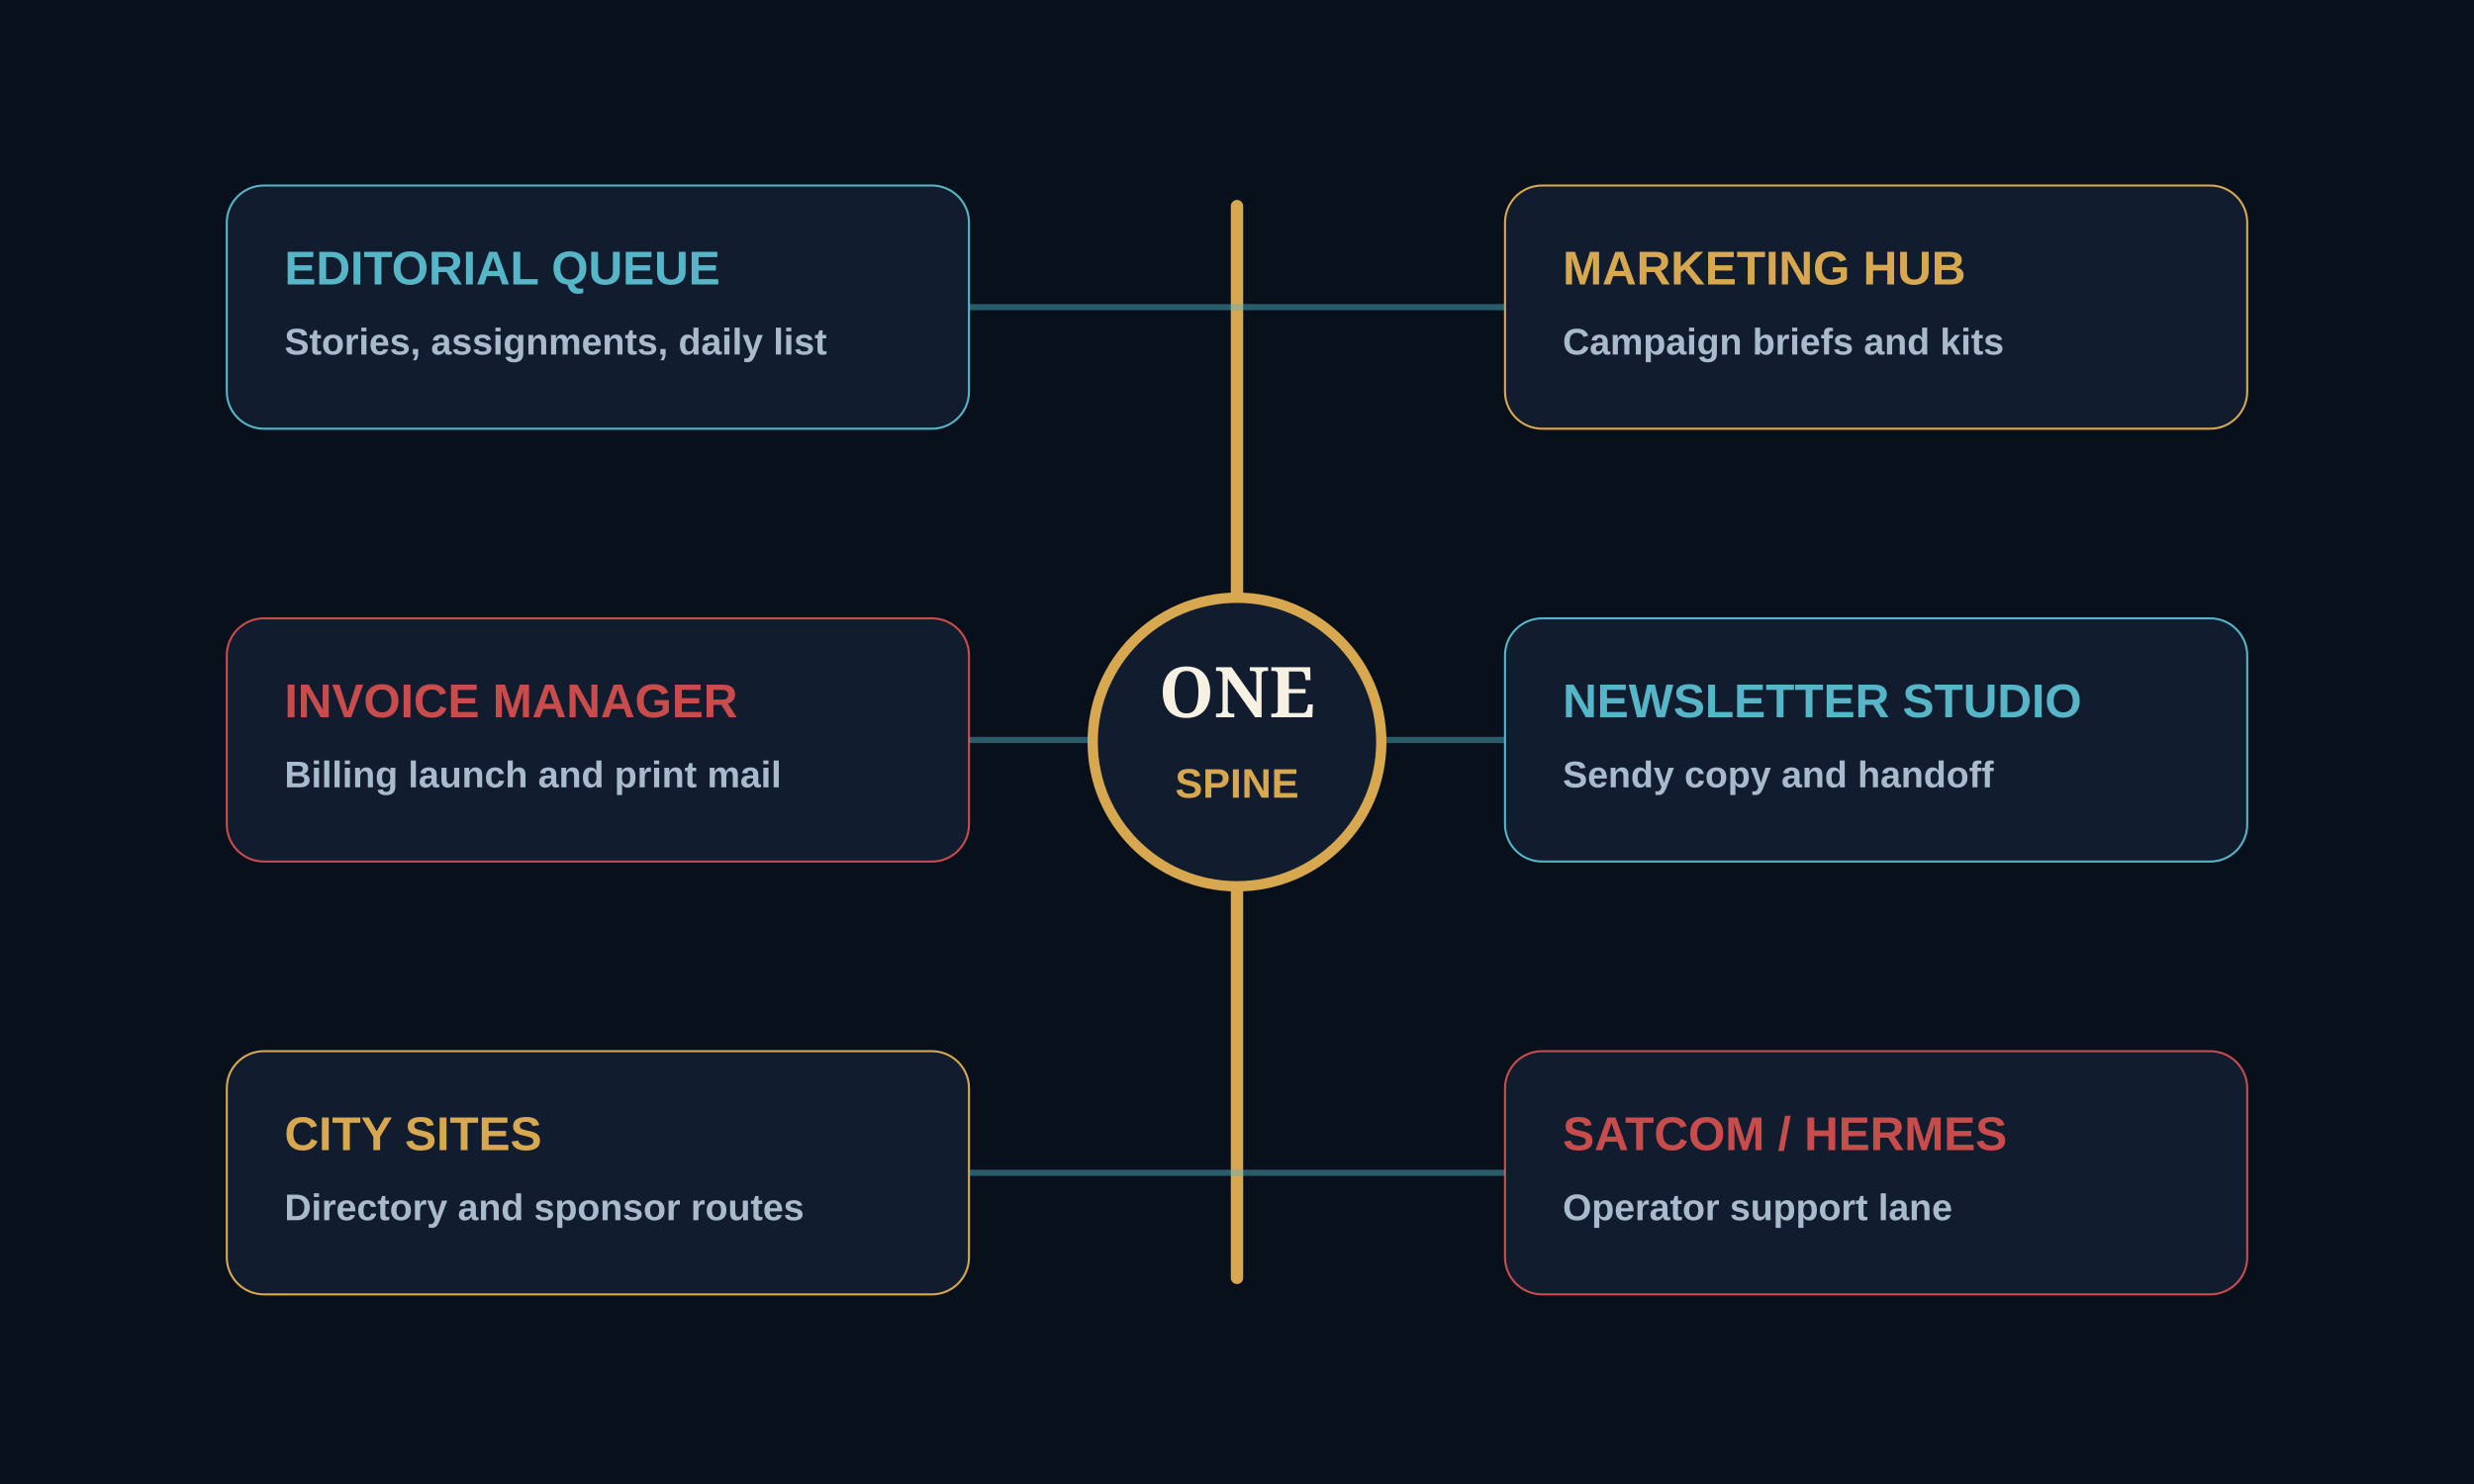
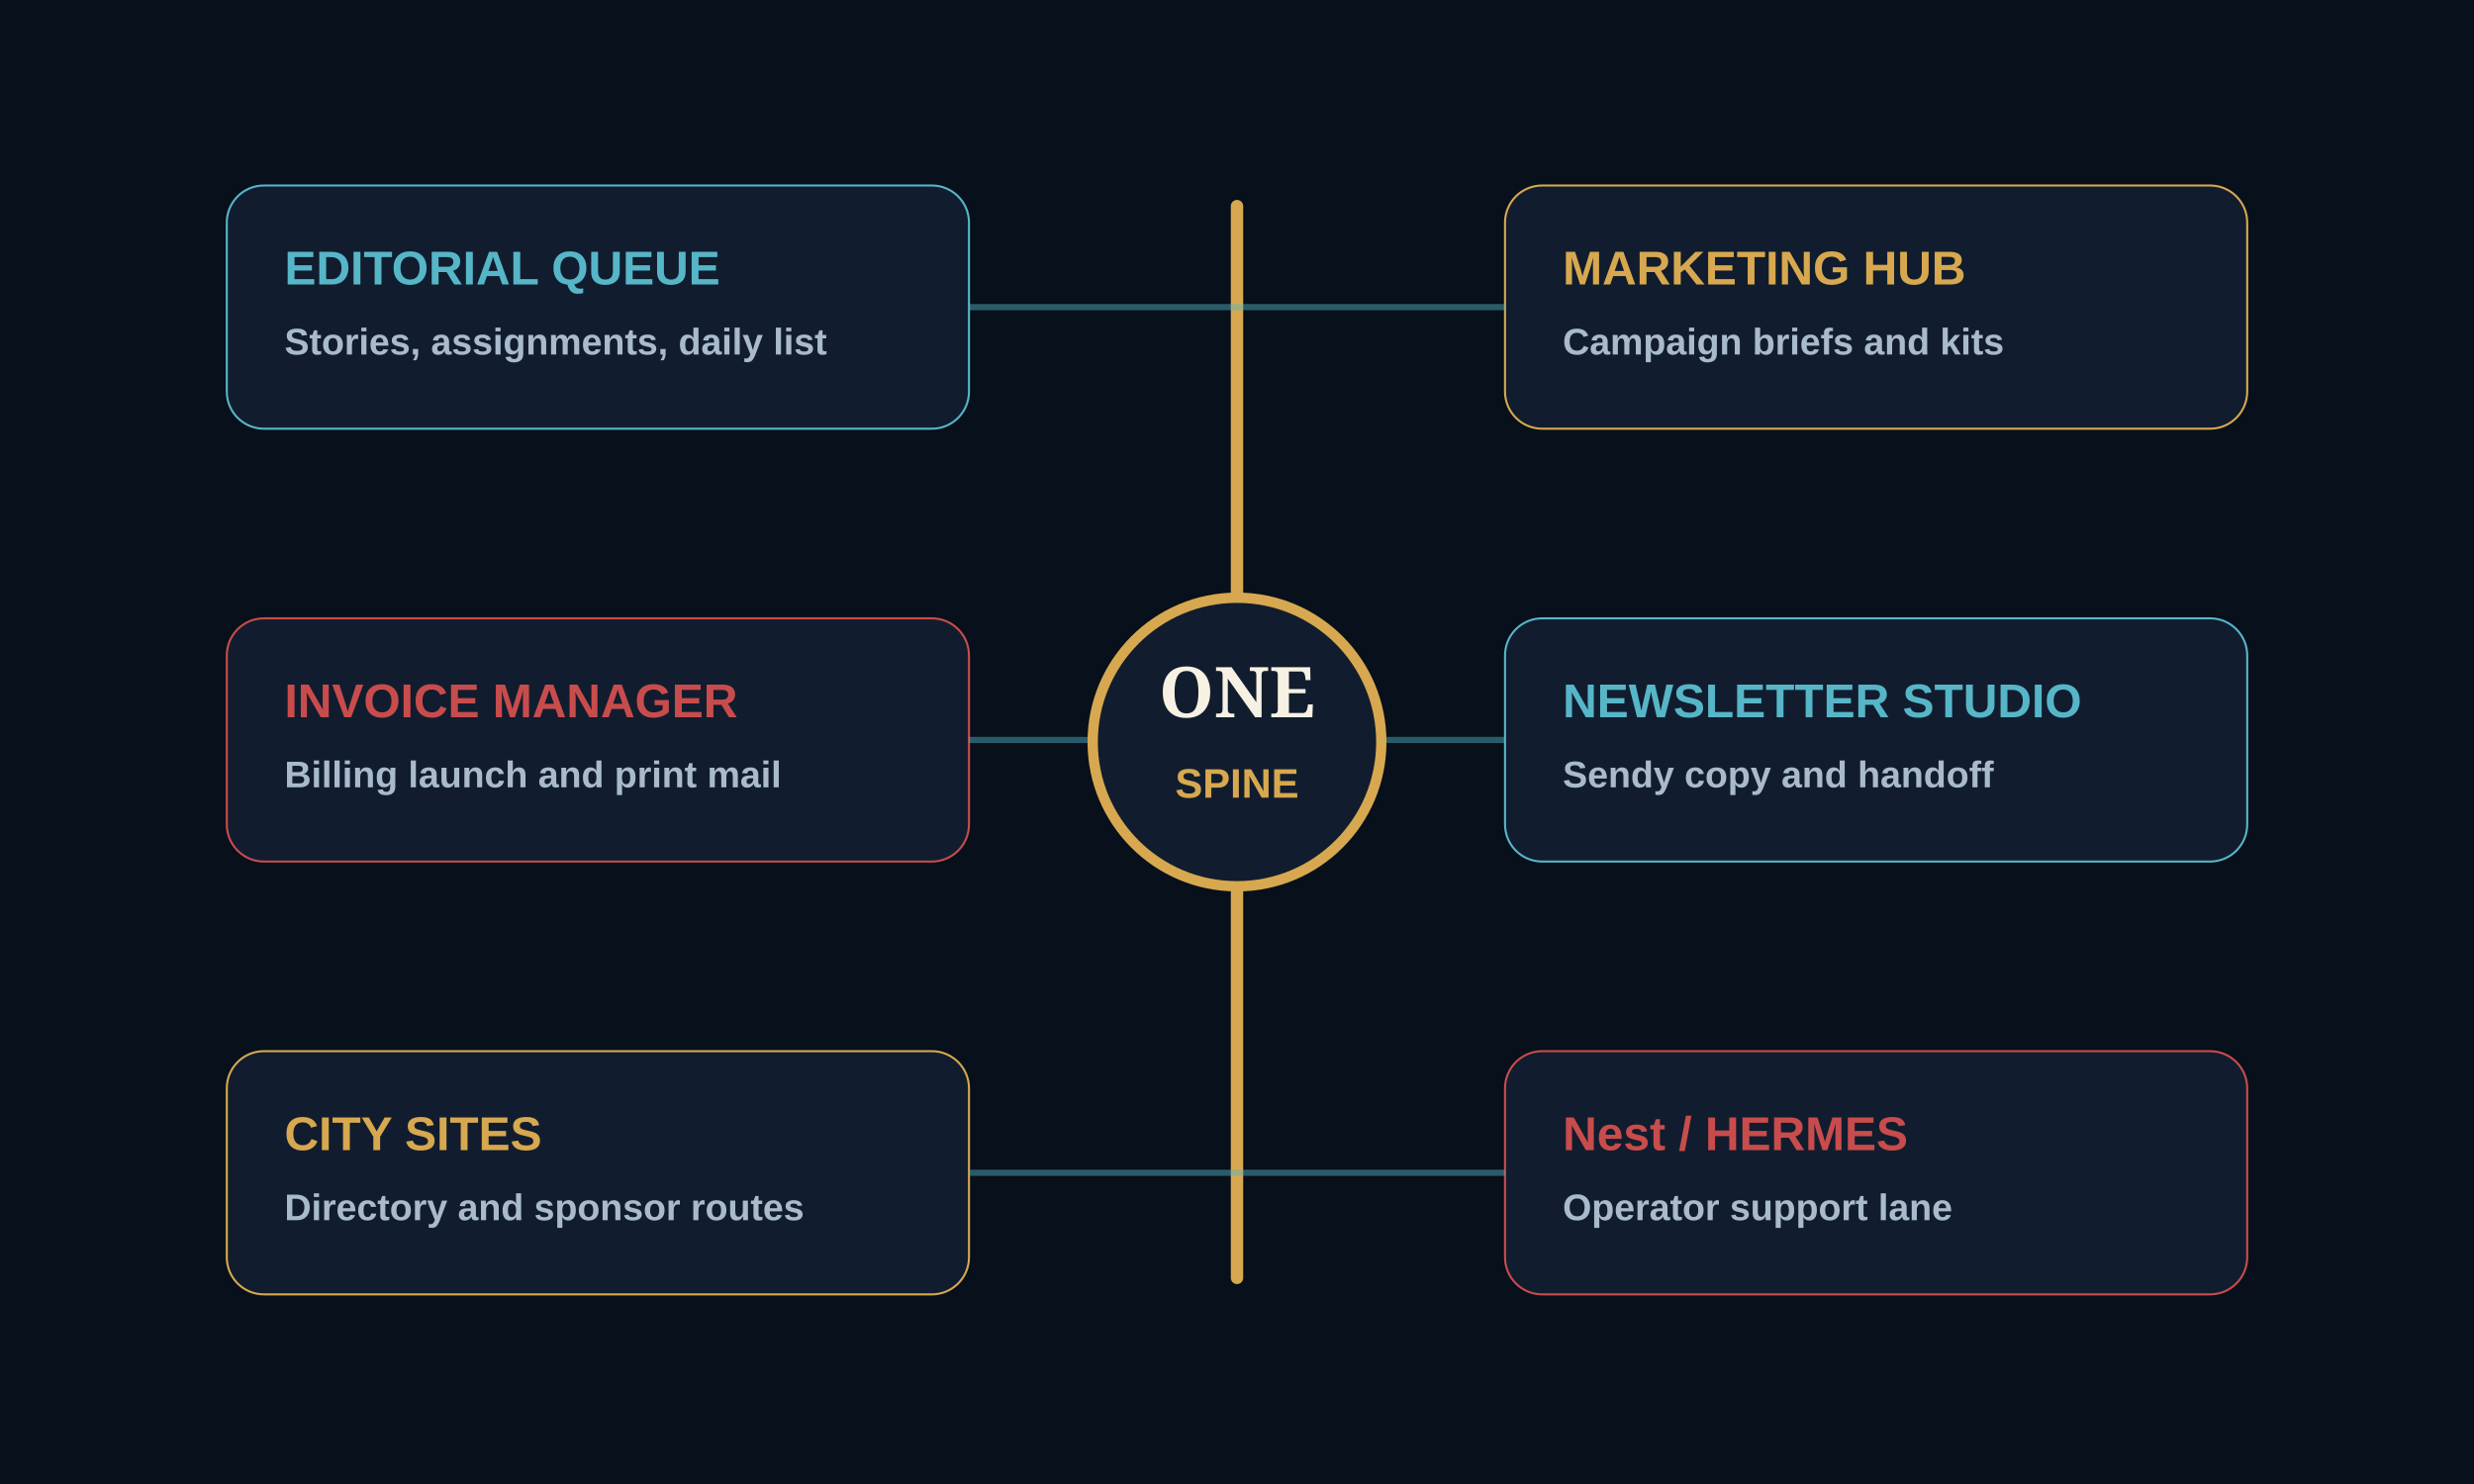
<svg xmlns="http://www.w3.org/2000/svg" width="1200" height="720" viewBox="0 0 1200 720" role="img" aria-labelledby="title desc">
  <rect width="1200" height="720" fill="#07101b" />
  <line x1="600" y1="100" x2="600" y2="620" stroke="#d7a84f" stroke-width="6" stroke-linecap="round" />
  <g font-family="Arial, sans-serif" font-weight="800">
    <g transform="translate(110 90)">
      <rect width="360" height="118" rx="18" fill="#111d2e" stroke="#56b6c8" />
      <text x="28" y="48" fill="#56b6c8" font-size="23">EDITORIAL QUEUE</text>
      <text x="28" y="82" fill="#a9bacd" font-size="18">Stories, assignments, daily list</text>
    </g>
    <g transform="translate(730 90)">
      <rect width="360" height="118" rx="18" fill="#111d2e" stroke="#d7a84f" />
      <text x="28" y="48" fill="#d7a84f" font-size="23">MARKETING HUB</text>
      <text x="28" y="82" fill="#a9bacd" font-size="18">Campaign briefs and kits</text>
    </g>
    <g transform="translate(110 300)">
      <rect width="360" height="118" rx="18" fill="#111d2e" stroke="#c94c4c" />
      <text x="28" y="48" fill="#c94c4c" font-size="23">INVOICE MANAGER</text>
      <text x="28" y="82" fill="#a9bacd" font-size="18">Billing launch and print mail</text>
    </g>
    <g transform="translate(730 300)">
      <rect width="360" height="118" rx="18" fill="#111d2e" stroke="#56b6c8" />
      <text x="28" y="48" fill="#56b6c8" font-size="23">NEWSLETTER STUDIO</text>
      <text x="28" y="82" fill="#a9bacd" font-size="18">Sendy copy and handoff</text>
    </g>
    <g transform="translate(110 510)">
      <rect width="360" height="118" rx="18" fill="#111d2e" stroke="#d7a84f" />
      <text x="28" y="48" fill="#d7a84f" font-size="23">CITY SITES</text>
      <text x="28" y="82" fill="#a9bacd" font-size="18">Directory and sponsor routes</text>
    </g>
    <g transform="translate(730 510)">
      <rect width="360" height="118" rx="18" fill="#111d2e" stroke="#c94c4c" />
-       <text x="28" y="48" fill="#c94c4c" font-size="23">SATCOM / HERMES</text>
+       <text x="28" y="48" fill="#c94c4c" font-size="23">Nest / HERMES</text>
      <text x="28" y="82" fill="#a9bacd" font-size="18">Operator support lane</text>
    </g>
  </g>
  <g stroke="#56b6c8" stroke-width="3" stroke-opacity="0.45">
    <path d="M470 149h130M600 149h130M470 359h130M600 359h130M470 569h130M600 569h130" />
  </g>
  <circle cx="600" cy="360" r="70" fill="#111d2e" stroke="#d7a84f" stroke-width="5" />
  <text x="600" y="348" text-anchor="middle" font-family="Georgia, serif" font-size="34" font-weight="700" fill="#f7f1e3">ONE</text>
  <text x="600" y="387" text-anchor="middle" font-family="Arial, sans-serif" font-size="20" font-weight="800" fill="#d7a84f">SPINE</text>
</svg>
